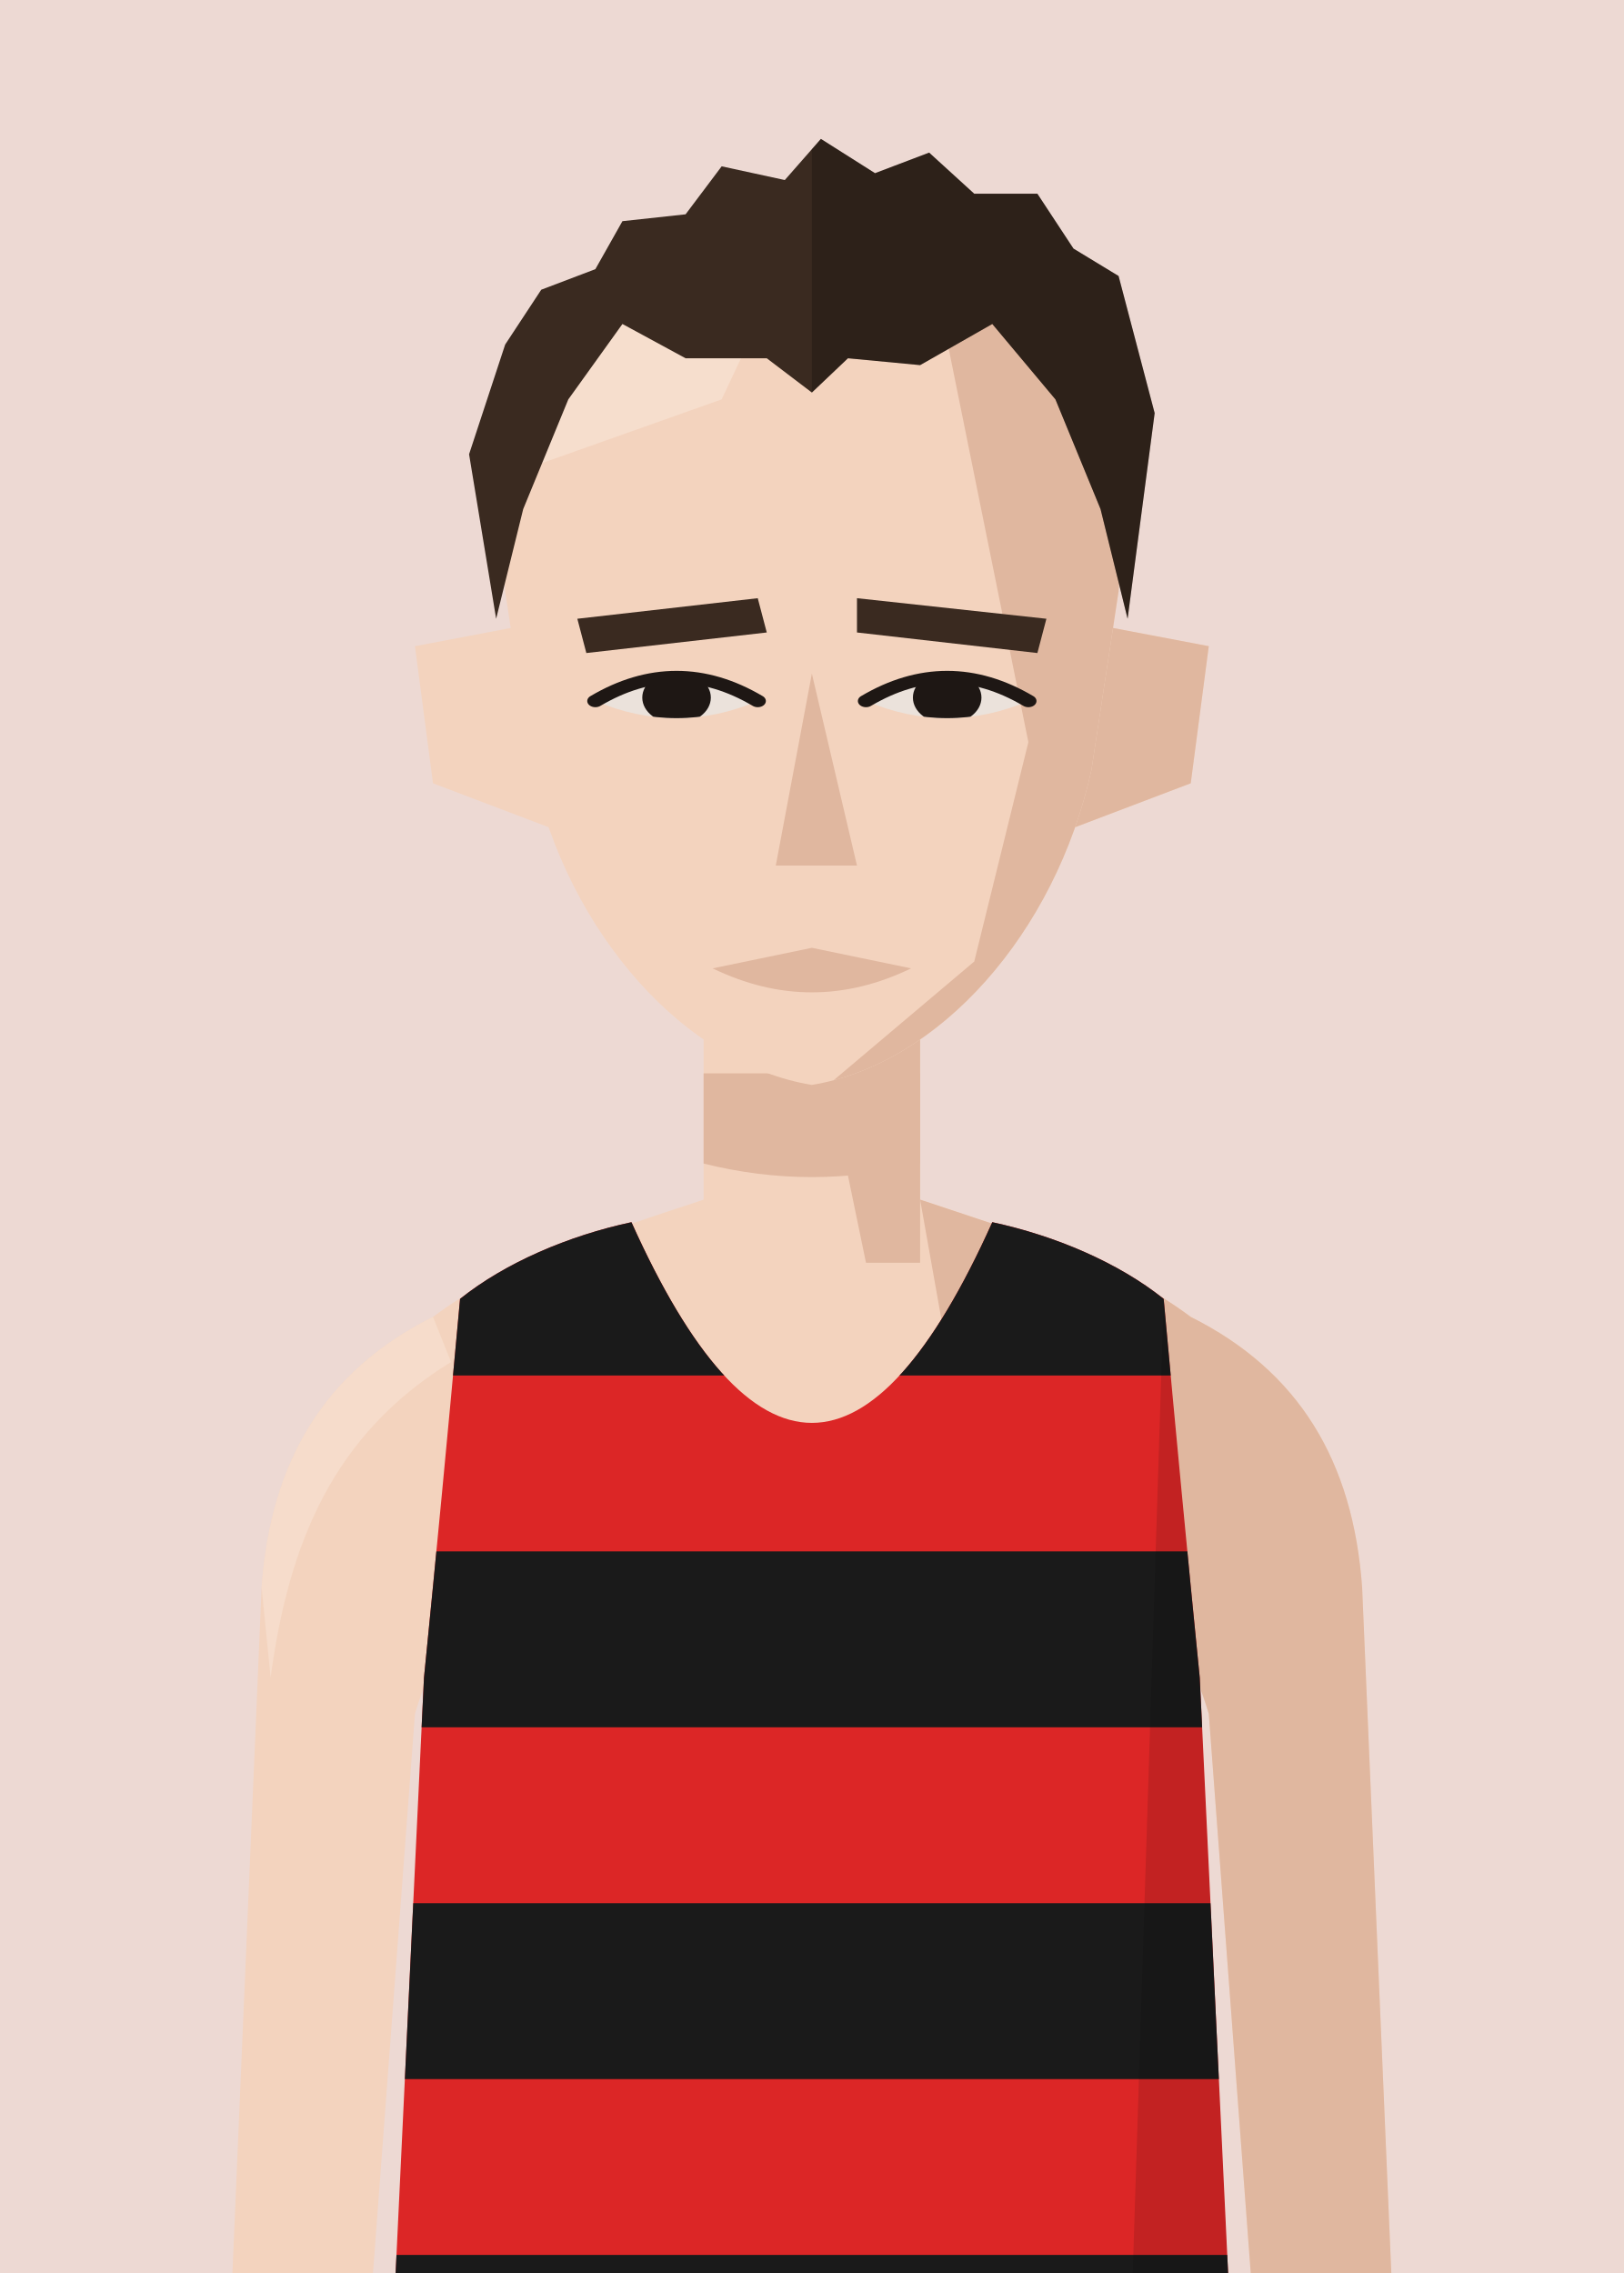
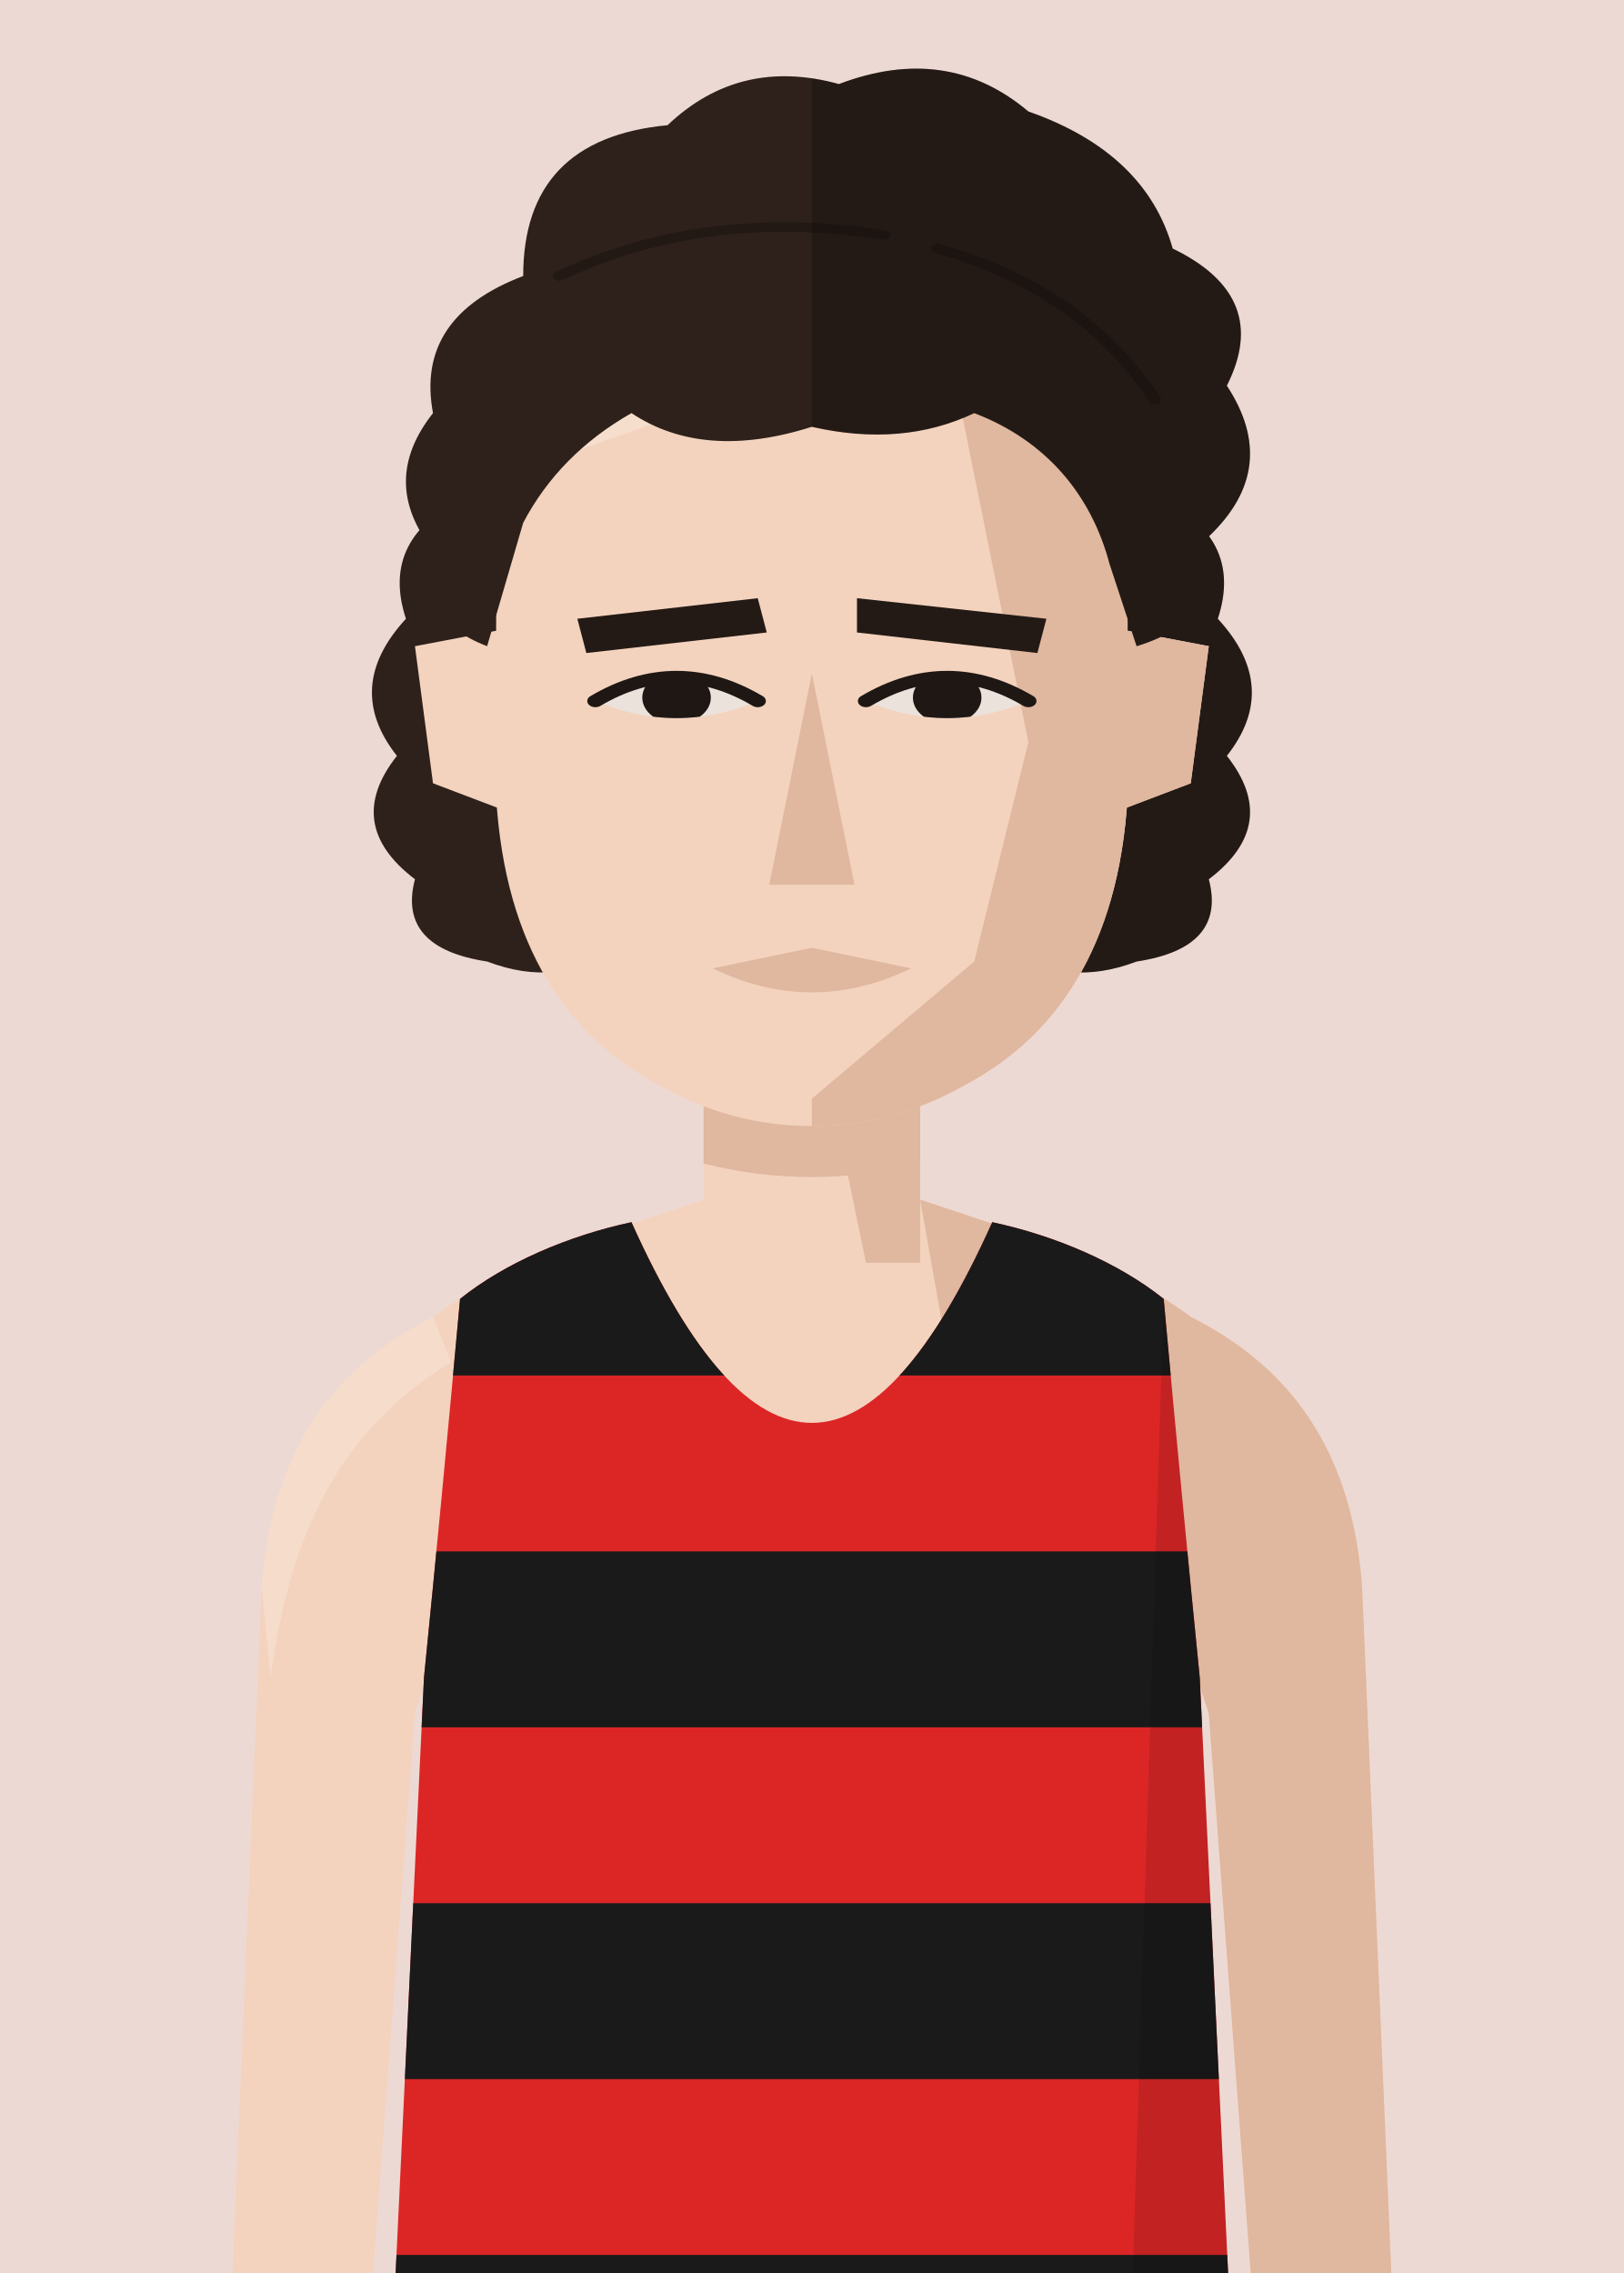
<svg xmlns="http://www.w3.org/2000/svg" viewBox="10 20 180 252">
  <defs>
    <clipPath id="vf">
      <path d="M53,330 L57,246 Q59,226 61,204 C66,200 73,197 80,195.5 Q100,240 120,195.5 C127,197 134,200 139,204 Q141,226 143,246 L147,330 Z" />
    </clipPath>
    <clipPath id="hf">
-       <path d="M66,96 C64,58 80,40 100,40 C120,40 136,58 134,96 L131,122 C127,146 114,165 100,168 C86,165 73,146 69,122 Z" />
+       <path d="M65,96 C63,58 80,40 100,40 C120,40 137,58 135,96 L135,126 C134,148 127,161 117,168 Q109,174 100,174 Q91,174 83,168 C73,161 66,148 65,126 Z" />
    </clipPath>
    <clipPath id="rf">
      <rect x="100" y="0" width="100" height="300" />
    </clipPath>
    <clipPath id="ef">
      <path d="M76,112 Q85,105 94,112 Q85,117 76,112 Z" />
      <path d="M106,112 Q115,105 124,112 Q115,117 106,112 Z" />
    </clipPath>
    <clipPath id="cf">
      <rect x="0" y="92" width="200" height="300" />
    </clipPath>
  </defs>
  <rect width="200" height="280" fill="#EDD9D3" />
  <g transform="translate(0,-40)">
+     <g transform="translate(0,83) scale(1,0.76) translate(0,-40)" fill="#2E211B">
+       <path d="M62,82 Q52,88 55,100 Q48,110 54,120 Q48,130 56,138 Q54,148 64,150 Q72,154 78,148 L86,146 L86,130 L114,130 L114,146 L122,148 Q128,154 136,150 Q146,148 144,138 Q152,130 146,120 Q152,110 145,100 Q148,88 138,82 Z" />
+       <g clip-path="url(#rf)" fill="#000" opacity=".22">
+         <path d="M62,82 Q52,88 55,100 Q48,110 54,120 Q48,130 56,138 Q54,148 64,150 Q72,154 78,148 L86,146 L86,130 L114,130 L114,146 L122,148 Q128,154 136,150 Q146,148 144,138 Q152,130 146,120 Q152,110 145,100 Q148,88 138,82 Z" />
+       </g>
+     </g>
    <rect x="88" y="171" width="24" height="37" fill="#F3D3BE" />
    <path d="M88,193 C76,197 66,200 58,206 C46,212 40,222 39,236 L35,330 L50,330 L56,250 Q59,240 64,238 L136,238 Q141,240 144,250 L150,330 L165,330 L161,236 C160,222 154,212 142,206 C134,200 124,197 112,193" fill="#F3D3BE" />
    <g fill="#E0B79F">
      <path d="M112,193 C124,197 134,200 142,206 C154,212 160,222 161,236 L165,330 L150,330 L144,250 Q141,240 136,238 L120,238 Z" />
      <path d="M58,206 C46,212 40,222 39,236 L40,246 C42,231 47,219 60,211 Z" fill="#F8E2D3" opacity=".6" />
      <polygon points="100,171 112,171 112,200 106,200" />
      <path d="M88,179 L112,179 L112,189 Q100,192 88,189 Z" />
    </g>
    <g transform="translate(0,83) scale(1,0.76) translate(0,-40)">
      <g fill="#F3D3BE">
        <path d="M72,100 L56,104 L58,124 L74,132 Z" />
        <path d="M128,100 L144,104 L142,124 L126,132 Z" />
        <path d="M128,100 L144,104 L142,124 L126,132 Z" fill="#E0B79F" />
-         <path d="M66,96 C64,58 80,40 100,40 C120,40 136,58 134,96 L131,122 C127,146 114,165 100,168 C86,165 73,146 69,122 Z" />
+         <path d="M65,96 C63,58 80,40 100,40 C120,40 137,58 135,96 L135,126 C134,148 127,161 117,168 Q109,174 100,174 Q91,174 83,168 C73,161 66,148 65,126 Z" />
      </g>
      <g clip-path="url(#hf)">
        <polygon points="112,40 140,40 140,180 100,180 100,170 118,150 124,118 120,92" fill="#E0B79F" />
        <polygon points="60,40 100,40 90,68 60,82" fill="#F8E2D3" opacity=".7" />
      </g>
-       <g fill="#3A2A20">
+       <g fill="#241A15">
        <polygon points="74,100 94,97 95,102 75,105" />
        <polygon points="105,97 126,100 125,105 105,102" />
      </g>
      <g fill="#EBE2DB">
        <path d="M76,112 Q85,105 94,112 Q85,117 76,112 Z" />
        <path d="M106,112 Q115,105 124,112 Q115,117 106,112 Z" />
      </g>
      <g clip-path="url(#ef)" fill="#1E1714">
        <circle cx="85" cy="111.5" r="3.8" />
        <circle cx="115" cy="111.5" r="3.8" />
      </g>
      <g fill="none" stroke="#1E1714" stroke-width="1.8" stroke-linecap="round">
        <path d="M76,112 Q85,105 94,112" />
        <path d="M106,112 Q115,105 124,112" />
      </g>
-       <polygon points="100,108 105,136 96,136" fill="#E0B79F" />
+       <polygon points="100,108 104.725,138.8 95.275,138.8" fill="#E0B79F" />
      <path d="M89,151 L100,148 L111,151 Q100,158 89,151 Z" fill="#E0B79F" />
-       <g fill="#3A2A20">
-         <path d="M65,100 L62,76 L66,60 L70,52 L76,49 L79,42 L86,41 L90,34 L97,36 L101,30 L107,35 L113,32 L118,38 L125,38 L129,46 L134,50 L138,70 L135,100 L132,84 L127,68 L120,57 L112,63 L104,62 L100,67 L95,62 L86,62 L79,57 L73,68 L68,84 Z" />
+       <g fill="#2E211B">
+         <path d="M64,104 Q56,100 58,90 Q52,80 58,70 Q56,56 68,50 Q68,30 84,28 Q92,18 103,22 Q115,16 124,26 Q137,32 140,46 Q151,53 146,66 Q152,78 144,88 Q146,100 136,104 L133,92 C131,82 126,74 118,70 Q110,75 100,72 Q88,77 80,70 Q72,76 68,86 Z" />
+         <g fill="none" stroke="#000" stroke-opacity=".25" stroke-width="1.4" stroke-linecap="round">
+           <path d="M72,50 Q88,40 108,44" />
+           <path d="M114,46 Q130,52 138,68" />
+         </g>
        <g clip-path="url(#rf)" fill="#000" opacity=".22">
-           <path d="M65,100 L62,76 L66,60 L70,52 L76,49 L79,42 L86,41 L90,34 L97,36 L101,30 L107,35 L113,32 L118,38 L125,38 L129,46 L134,50 L138,70 L135,100 L132,84 L127,68 L120,57 L112,63 L104,62 L100,67 L95,62 L86,62 L79,57 L73,68 L68,84 Z" />
+           <path d="M64,104 Q56,100 58,90 Q52,80 58,70 Q56,56 68,50 Q68,30 84,28 Q92,18 103,22 Q115,16 124,26 Q137,32 140,46 Q151,53 146,66 Q152,78 144,88 Q146,100 136,104 L133,92 C131,82 126,74 118,70 Q110,75 100,72 Q88,77 80,70 Q72,76 68,86 Z" />
+           <g fill="none" stroke="#000" stroke-opacity=".25" stroke-width="1.4" stroke-linecap="round">
+             <path d="M72,50 Q88,40 108,44" />
+             <path d="M114,46 Q130,52 138,68" />
+           </g>
        </g>
      </g>
    </g>
    <g clip-path="url(#vf)">
      <path d="M53,330 L57,246 Q59,226 61,204 C66,200 73,197 80,195.5 Q100,240 120,195.5 C127,197 134,200 139,204 Q141,226 143,246 L147,330 Z" fill="#dc2626" />
      <g transform="matrix(6.2857 0 0 6.5 37.14 193)">
        <rect x="0" y="0" width="20" height="3" fill="#1a1a1a" />
        <rect x="0" y="6" width="20" height="3" fill="#1a1a1a" />
        <rect x="0" y="12" width="20" height="3" fill="#1a1a1a" />
        <rect x="0" y="18" width="20" height="3" fill="#1a1a1a" />
      </g>
      <path d="M139,204 Q141,226 143,246 L147,330 L135,330 Z" fill="#000" opacity="0.12" />
    </g>
  </g>
</svg>
